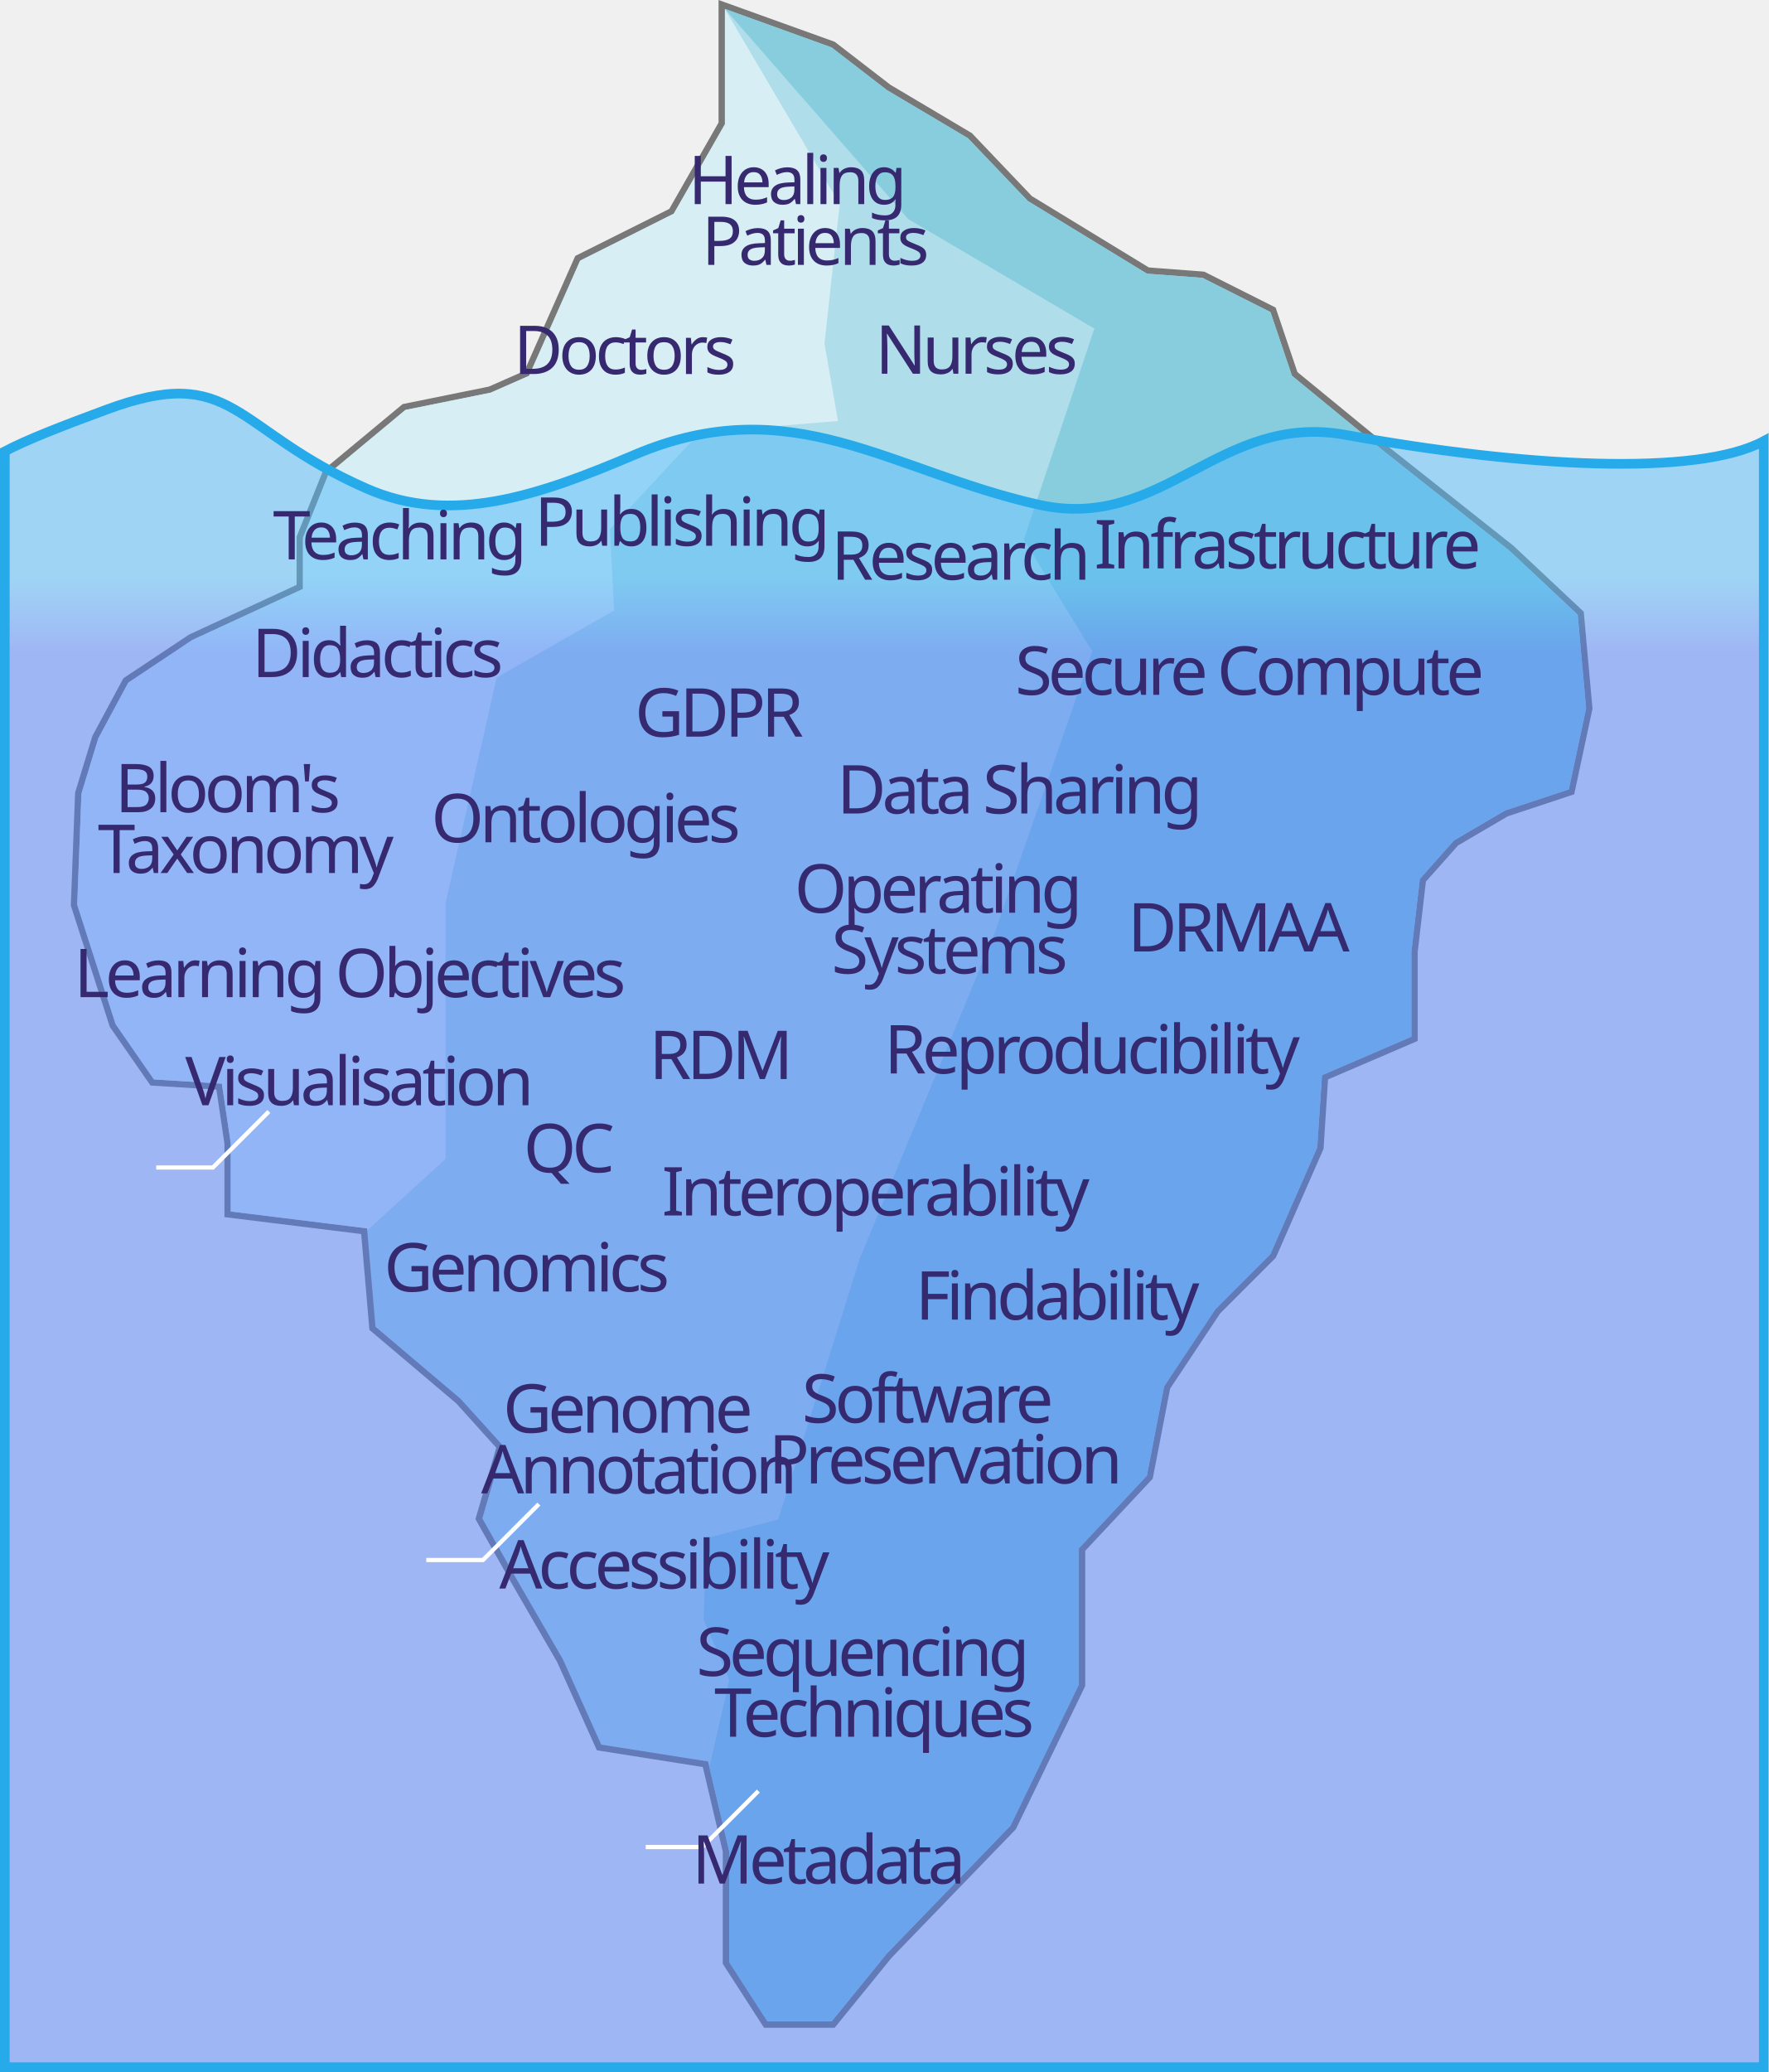
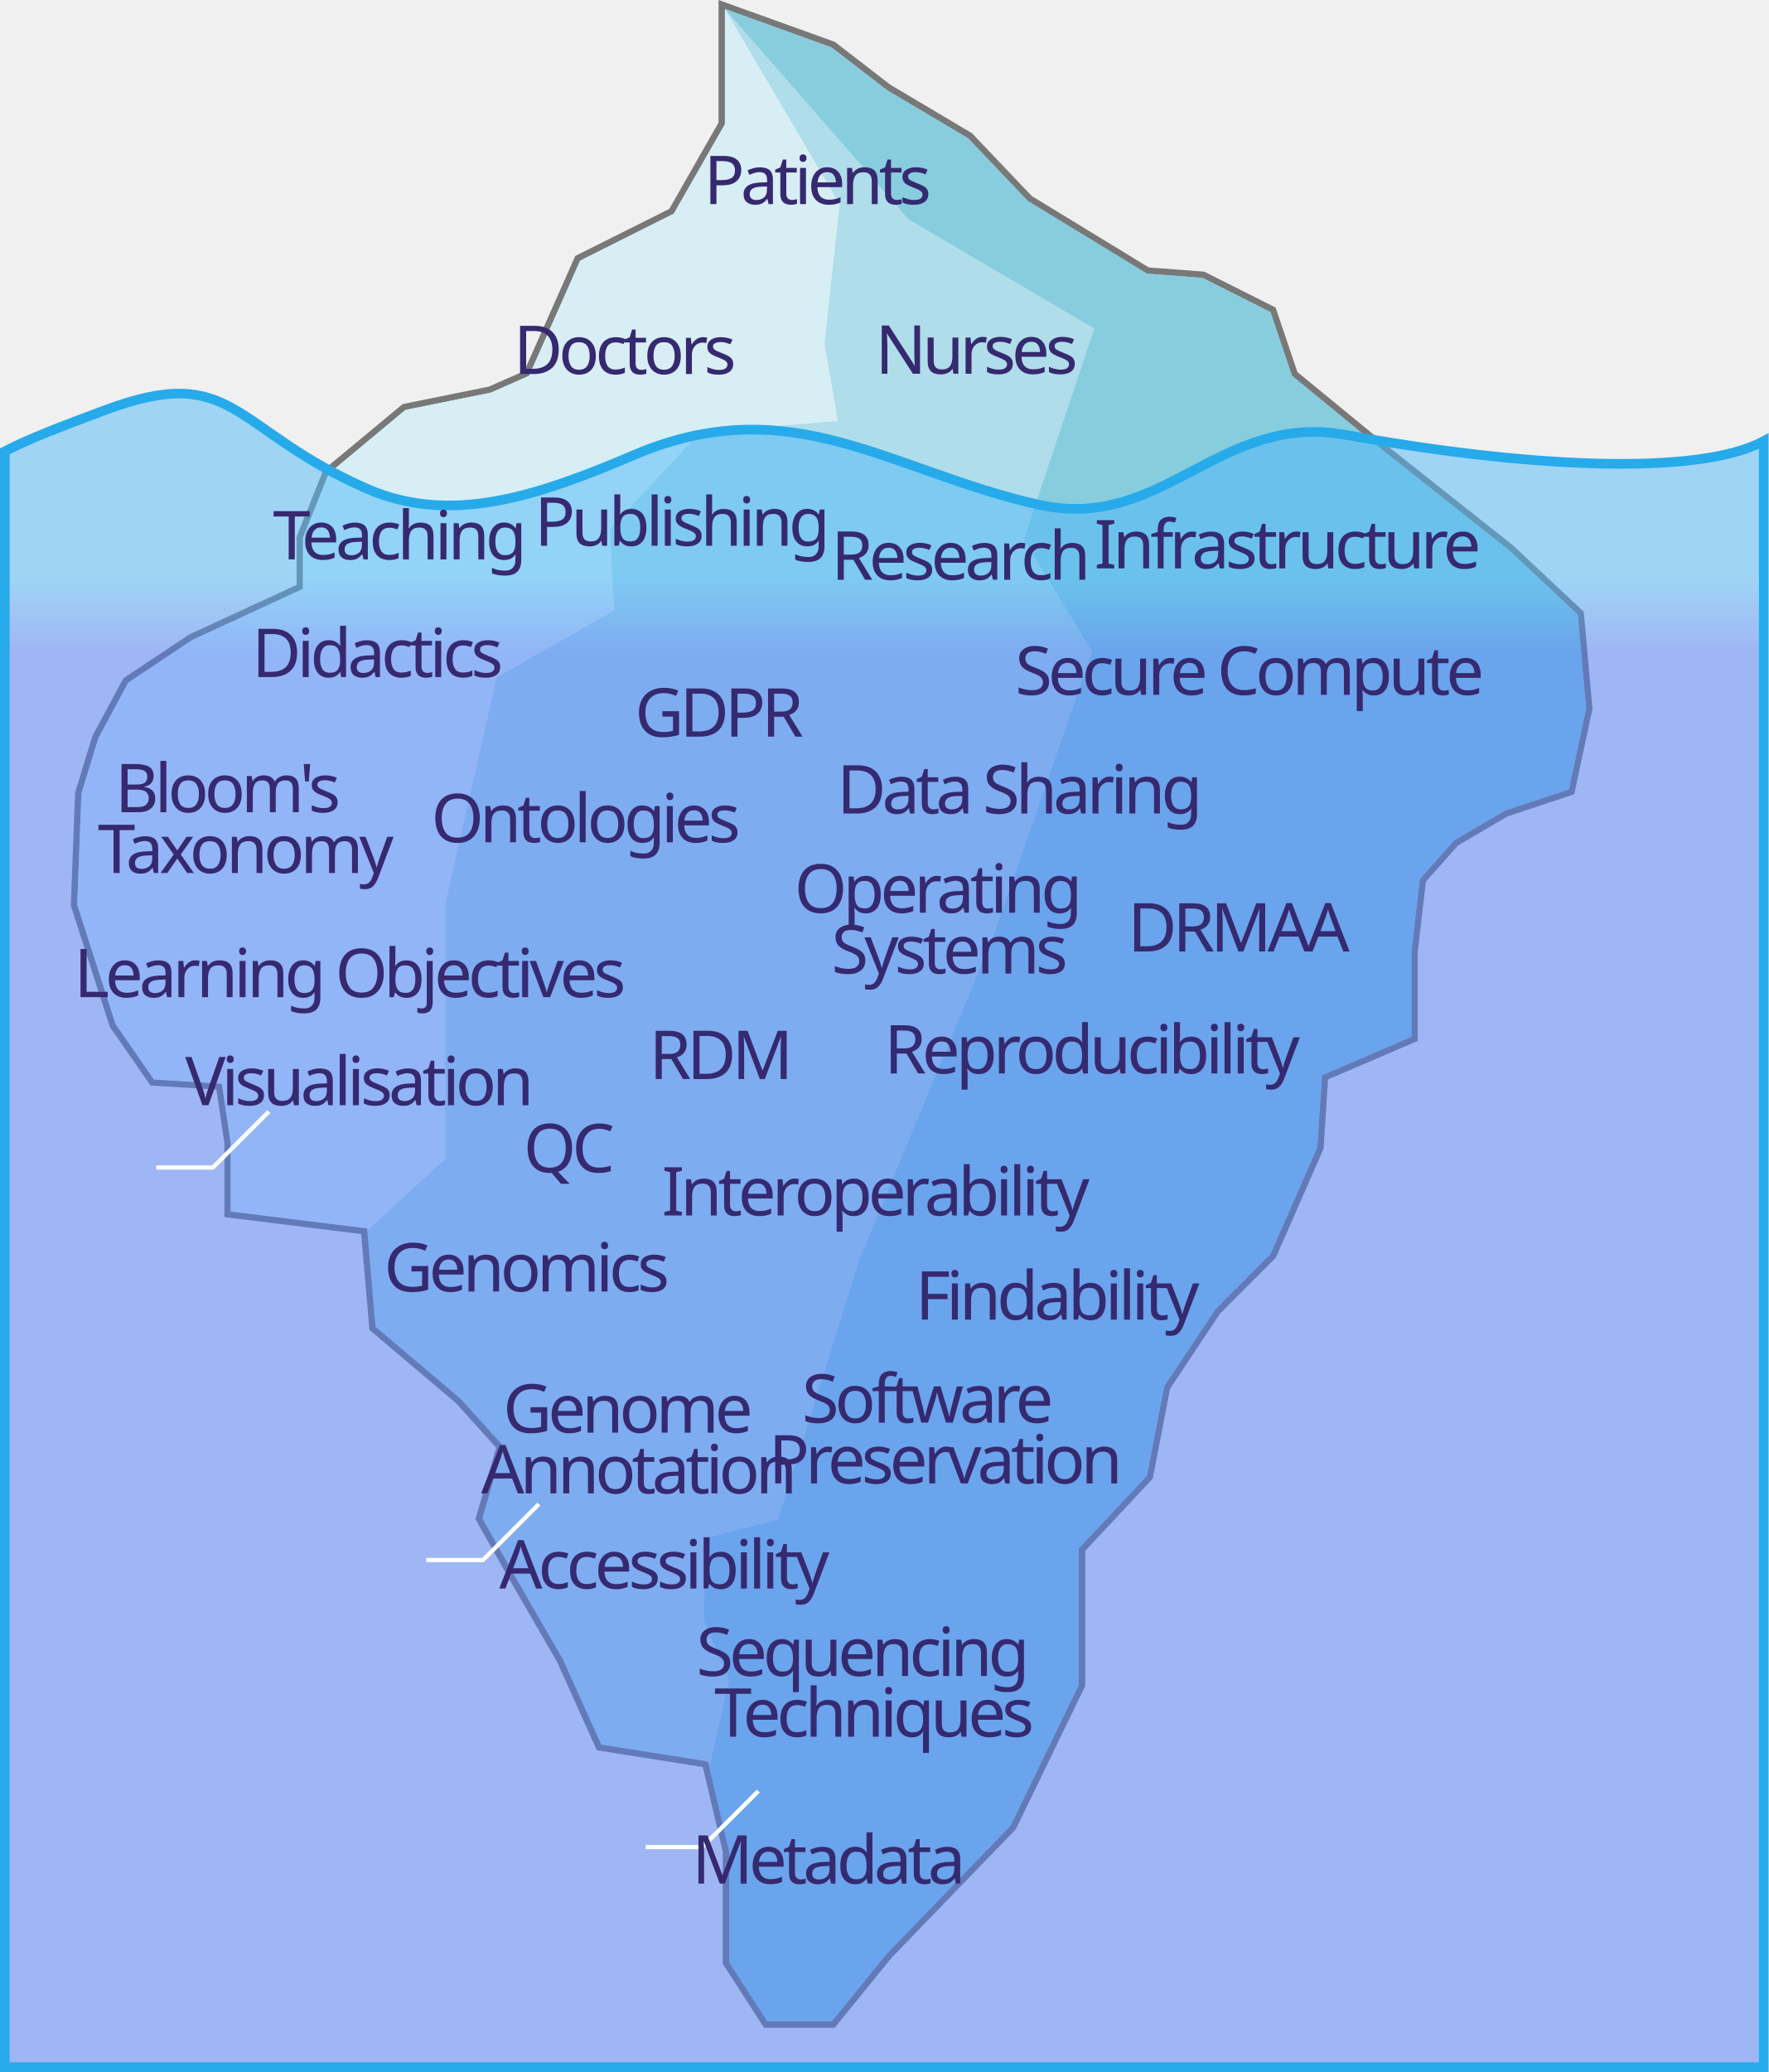
<svg xmlns="http://www.w3.org/2000/svg" xmlns:xlink="http://www.w3.org/1999/xlink" version="1.0" width="419.142" height="490.91" id="iceburg illustration">
  <defs id="defs3051">
    <linearGradient id="linearGradient4044">
      <stop style="stop-color:#4db7f9;stop-opacity:0.502;" offset="0" id="stop4046" />
      <stop style="stop-color:#4d7bf9;stop-opacity:0.502;" offset="1" id="stop4048" />
    </linearGradient>
    <linearGradient xlink:href="#linearGradient4044" id="linearGradient4050" x1="440.5" y1="314.051" x2="440.5" y2="336.142" gradientUnits="userSpaceOnUse" gradientTransform="matrix(0.7187137,0,0,0.8093794,8.331188,-117.2685)" />
  </defs>
  <path style="fill:#daf0fd;stroke:#787878;stroke-width:3" d="M 171.789,2.134 V 29.434 l -12.1,21.2 -22.2,11.1 -12.1,27.3 -9.1,4 -20.2,4.1 -18.2,15.1 -6.1,15.2 v 12.1 l -26.2,12.1 -15.2,10.1 -7.1,13.2 -4,13.1 -1,26.3 9.1,28.3 9.1,13.1 16.1,1 2.1,14.1 v 16.2 l 32.3,4 2,23.3 20.2,17.1 10.1,11.2 -5,17.1 8,14.2 11.1,19.2 9.1,20.2 25.3,4 5,21.2 v 26.3 l 9.1,14.1 h 15.2 l 13.1,-16.1 29.3,-30.3 16.2,-33.4 v -32.3 l 16.1,-17.2 4.1,-21.2 12.1,-18.2 13.1,-13.1 11.1,-25.3 1.1,-17.1 21.2,-9.1 v -20.2 l 2,-17.2 8.1,-9.1 12.1,-7.1 15.1,-5 4.1,-19.2 -2,-22.2 -16.2,-15.2 -29.3,-23.2 -22.2,-18.2 -5.1,-15.1 -16.1,-8.1 -13.2,-1 -28.2,-17.2 -14.2,-14.9 -19.2,-11.4 -13.1,-10.1 z" id="iceburg" />
  <path style="fill:#afdde9;stroke:none" d="M 171.801,2.121 V 29.434 l -12.125,21.188 -22.188,11.125 -12.094,27.281 -9.094,4 -20.219,4.094 -18.188,15.125 -6.094,15.188 v 12.094 l -26.219,12.094 -15.188,10.125 -7.094,13.188 -4,13.094 -1,26.312 9.094,28.281 9.094,13.125 16.094,1 2.094,14.094 v 16.188 l 32.312,4 2,23.312 20.188,17.094 10.125,11.188 -5,17.125 8,14.188 11.094,19.188 9.094,20.219 25.312,4 5,21.188 v 26.312 l 9.094,14.094 h 15.188 l 13.094,-16.094 29.312,-30.312 16.188,-33.406 v -32.281 l 16.125,-17.219 4.094,-21.188 12.094,-18.188 13.094,-13.125 11.094,-25.281 1.125,-17.094 21.188,-9.125 v -20.188 l 2,-17.188 8.094,-9.125 12.094,-7.094 15.125,-5 4.094,-19.188 -2,-22.219 -16.219,-15.188 -29.281,-23.188 -22.219,-18.219 -5.094,-15.094 -16.094,-8.094 -13.188,-1 -28.219,-17.219 -14.188,-14.875 -19.219,-11.406 -13.094,-10.094 z" id="rect3068" />
  <path style="fill:#d7eef4;stroke:none" d="M 171.801,2.143 V 29.434 l -12.125,21.188 -22.188,11.125 -12.094,27.281 -9.094,4 -20.219,4.094 -18.188,15.125 -6.094,15.188 v 12.094 l -26.219,12.094 -15.188,10.125 -7.094,13.188 -4,13.094 -1,26.312 9.094,28.281 9.094,13.125 16.094,1 2.094,14.094 v 16.188 l 32.312,4 0.031,0.5 18.563,-16.938 v -60.625 l 12.125,-53.438 27.833,-15.902 -0.996,-19.281 21.349,-22.886 32.707,-2.709 -3.201,-18.33 3.61,-33.058 z" id="path3055" />
  <path style="fill:#87cdde;stroke:none" d="m 171.814,2.113 43.473,49.823 44.068,25.909 -16.73,49.992 16.247,26.518 -23.197,66.797 -31.969,77.156 -19.281,61.719 -17.094,4.406 -0.562,19.312 6.062,14.312 -4.719,20.625 4.688,19.844 v 26.312 l 9.094,14.094 h 15.188 l 13.094,-16.094 29.312,-30.312 16.188,-33.406 v -32.281 l 16.125,-17.219 4.094,-21.188 12.094,-18.188 13.094,-13.125 11.094,-25.281 1.125,-17.094 21.188,-9.125 v -20.188 l 2,-17.188 8.094,-9.125 12.094,-7.094 15.125,-5 4.094,-19.188 -2,-22.219 -16.219,-15.188 -29.281,-23.188 -22.219,-18.219 -5.094,-15.094 -16.094,-8.094 -13.188,-1 -28.219,-17.219 -14.188,-14.875 -19.219,-11.406 -13.094,-10.094 z" id="path3057" />
  <path style="fill:url(#linearGradient4050);fill-opacity:1;stroke:#27aaea;stroke-width:2.288" d="m 417.998,104.501 c -15.812,8.498 -57.21,6.151 -99.039,-1.457 -30.042,-5.504 -43.338,23.148 -72.878,16.511 -35.217,-7.932 -58.431,-27.6 -95.661,-11.817 -22.855,9.713 -43.482,16.835 -63.534,8.013 C 54.904,101.75 55.623,85.724 25.005,97.136 14.728,100.94 6.534,104.097 1.144,106.93 V 489.766 H 417.998 Z" id="path7276" />
  <path style="fill:none;stroke:#ffffff;stroke-width:1px;stroke-linecap:butt;stroke-linejoin:miter;stroke-opacity:1" d="m 153.026,437.612 h 13.435 l 13.258,-13.258" id="path4164" />
  <path id="path4166" d="m 101.026,369.612 h 13.435 l 13.258,-13.258" style="fill:none;stroke:#ffffff;stroke-width:1px;stroke-linecap:butt;stroke-linejoin:miter;stroke-opacity:1" />
  <path style="fill:none;stroke:#ffffff;stroke-width:1px;stroke-linecap:butt;stroke-linejoin:miter;stroke-opacity:1" d="m 37.026,276.612 h 13.435 l 13.258,-13.258" id="path4170" />
-   <text xml:space="preserve" style="font-size:16px;line-height:0.9;font-family:'IM FELL English';-inkscape-font-specification:'IM FELL English';text-align:center;letter-spacing:-1px;text-anchor:middle;fill:#893333;fill-opacity:0.996;stroke-width:1.4;stroke-linecap:round;stroke-linejoin:bevel" x="199.009" y="48.36" id="text1">
-     <tspan id="tspan1" x="199.009" y="48.36" style="fill:#36296f;fill-opacity:0.996">Healing </tspan>
-     <tspan x="198.509" y="62.76" style="fill:#36296f;fill-opacity:0.996" id="tspan6">Patients</tspan>
+   <text xml:space="preserve" style="font-size:16px;line-height:0.9;font-family:'IM FELL English';-inkscape-font-specification:'IM FELL English';text-align:center;letter-spacing:-1px;text-anchor:middle;fill:#893333;fill-opacity:0.996;stroke-width:1.4;stroke-linecap:round;stroke-linejoin:bevel" x="199.509" y="48.36" id="text1">
+     <tspan x="199.009" y="48.36" style="fill:#36296f;fill-opacity:0.996" id="tspan6">Patients</tspan>
  </text>
  <text xml:space="preserve" style="font-size:16px;line-height:0.9;font-family:'IM FELL English';-inkscape-font-specification:'IM FELL English';text-align:center;letter-spacing:-1px;text-anchor:middle;fill:#893333;fill-opacity:0.996;stroke-width:1.4;stroke-linecap:round;stroke-linejoin:bevel" x="153.84" y="88.616" id="text1-3">
    <tspan id="tspan1-6" x="153.34" y="88.616" style="fill:#36296f;fill-opacity:0.996">Doctors</tspan>
  </text>
  <text xml:space="preserve" style="font-size:16px;line-height:0.9;font-family:'IM FELL English';-inkscape-font-specification:'IM FELL English';text-align:center;letter-spacing:-1px;text-anchor:middle;fill:#36296f;fill-opacity:0.996;stroke-width:1.4;stroke-linecap:round;stroke-linejoin:bevel" x="237.172" y="88.546" id="text2">
    <tspan id="tspan2" x="236.672" y="88.546">Nurses</tspan>
  </text>
  <text xml:space="preserve" style="font-size:16px;line-height:0.9;font-family:'IM FELL English';-inkscape-font-specification:'IM FELL English';text-align:center;letter-spacing:-1px;text-anchor:middle;fill:#36296f;fill-opacity:0.996;stroke-width:1.4;stroke-linecap:round;stroke-linejoin:bevel" x="259.092" y="94.519" id="text3">
    <tspan id="tspan3" x="259.092" y="94.519" />
  </text>
  <text xml:space="preserve" style="font-size:16px;line-height:0.9;font-family:'IM FELL English';-inkscape-font-specification:'IM FELL English';text-align:center;letter-spacing:-1px;text-anchor:middle;fill:#36296f;fill-opacity:0.996;stroke-width:1.4;stroke-linecap:round;stroke-linejoin:bevel" x="100.526" y="132.531" id="text4">
    <tspan id="tspan4" x="100.026" y="132.531">Teaching</tspan>
  </text>
  <text xml:space="preserve" style="font-size:16px;line-height:0.9;font-family:'IM FELL English';-inkscape-font-specification:'IM FELL English';text-align:center;letter-spacing:-1px;text-anchor:middle;fill:#36296f;fill-opacity:0.996;stroke-width:1.4;stroke-linecap:round;stroke-linejoin:bevel" x="233.48" y="137.341" id="text5">
    <tspan id="tspan5" x="232.98" y="137.341">Research</tspan>
  </text>
  <text xml:space="preserve" style="font-size:16px;line-height:0.9;font-family:'IM FELL English';-inkscape-font-specification:'IM FELL English';text-align:center;letter-spacing:-1px;text-anchor:middle;fill:#36296f;fill-opacity:0.996;stroke-width:1.4;stroke-linecap:round;stroke-linejoin:bevel" x="310.883" y="134.665" id="text7">
    <tspan id="tspan7" x="310.383" y="134.665">Infrastructure</tspan>
  </text>
  <text xml:space="preserve" style="font-size:16px;line-height:0.9;font-family:'IM FELL English';-inkscape-font-specification:'IM FELL English';text-align:center;letter-spacing:-1px;text-anchor:middle;fill:#36296f;fill-opacity:0.996;stroke-width:1.4;stroke-linecap:round;stroke-linejoin:bevel" x="247.421" y="192.744" id="text8">
    <tspan id="tspan8" x="246.921" y="192.744">Data Sharing</tspan>
  </text>
  <text xml:space="preserve" style="font-size:16px;line-height:0.9;font-family:'IM FELL English';-inkscape-font-specification:'IM FELL English';text-align:center;letter-spacing:-1px;text-anchor:middle;fill:#36296f;fill-opacity:0.996;stroke-width:1.4;stroke-linecap:round;stroke-linejoin:bevel" x="176.185" y="174.533" id="text9">
    <tspan id="tspan9" x="175.685" y="174.533">GDPR</tspan>
  </text>
  <text xml:space="preserve" style="font-size:16px;line-height:0.9;font-family:'IM FELL English';-inkscape-font-specification:'IM FELL English';text-align:center;letter-spacing:-1px;text-anchor:middle;fill:#36296f;fill-opacity:0.996;stroke-width:1.4;stroke-linecap:round;stroke-linejoin:bevel" x="264.545" y="254.327" id="text10">
    <tspan id="tspan10" x="264.045" y="254.327">Reproducibility</tspan>
  </text>
  <text xml:space="preserve" style="font-size:16px;line-height:0.9;font-family:'IM FELL English';-inkscape-font-specification:'IM FELL English';text-align:center;letter-spacing:-1px;text-anchor:middle;fill:#36296f;fill-opacity:0.996;stroke-width:1.4;stroke-linecap:round;stroke-linejoin:bevel" x="163.517" y="376.364" id="text11">
    <tspan x="164.263" y="376.364" id="tspan12">Accessibility </tspan>
  </text>
  <text xml:space="preserve" style="font-size:16px;line-height:0.9;font-family:'IM FELL English';-inkscape-font-specification:'IM FELL English';text-align:center;letter-spacing:-1px;text-anchor:middle;fill:#36296f;fill-opacity:0.996;stroke-width:1.4;stroke-linecap:round;stroke-linejoin:bevel" x="130.586" y="305.984" id="text13">
    <tspan id="tspan13" x="130.086" y="305.984">Genomics</tspan>
  </text>
  <text xml:space="preserve" style="font-size:16px;line-height:0.9;font-family:'IM FELL English';-inkscape-font-specification:'IM FELL English';text-align:center;letter-spacing:-1px;text-anchor:middle;fill:#36296f;fill-opacity:0.996;stroke-width:1.4;stroke-linecap:round;stroke-linejoin:bevel" x="157.223" y="339.427" id="text14">
    <tspan id="tspan14" x="157.223" y="339.427">Genome</tspan>
    <tspan x="156.723" y="353.827" id="tspan15">Annotation</tspan>
  </text>
  <text xml:space="preserve" style="font-size:16px;line-height:0.9;font-family:'IM FELL English';-inkscape-font-specification:'IM FELL English';text-align:center;letter-spacing:-1px;text-anchor:middle;fill:#36296f;fill-opacity:0.996;stroke-width:1.4;stroke-linecap:round;stroke-linejoin:bevel" x="212.925" y="397.069" id="text16">
    <tspan id="tspan16" x="212.925" y="397.069">Sequencing</tspan>
    <tspan x="212.425" y="411.469" id="tspan17">Techniques</tspan>
  </text>
  <text xml:space="preserve" style="font-size:16px;line-height:0.9;font-family:'IM FELL English';-inkscape-font-specification:'IM FELL English';text-align:center;letter-spacing:-1px;text-anchor:middle;fill:#36296f;fill-opacity:0.996;stroke-width:1.4;stroke-linecap:round;stroke-linejoin:bevel" x="202.158" y="446.272" id="text18">
    <tspan id="tspan18" x="201.658" y="446.272">Metadata</tspan>
  </text>
  <text xml:space="preserve" style="font-size:16px;line-height:0.9;font-family:'IM FELL English';-inkscape-font-specification:'IM FELL English';text-align:center;letter-spacing:-1px;text-anchor:middle;fill:#36296f;fill-opacity:0.996;stroke-width:1.4;stroke-linecap:round;stroke-linejoin:bevel" x="213.259" y="287.979" id="text19">
    <tspan id="tspan19" x="212.759" y="287.979">Interoperability</tspan>
  </text>
  <text xml:space="preserve" style="font-size:16px;line-height:0.9;font-family:'IM FELL English';-inkscape-font-specification:'IM FELL English';text-align:center;letter-spacing:-1px;text-anchor:middle;fill:#36296f;fill-opacity:0.996;stroke-width:1.4;stroke-linecap:round;stroke-linejoin:bevel" x="256.323" y="312.658" id="text20">
    <tspan id="tspan20" x="255.823" y="312.658">Findability</tspan>
  </text>
  <text xml:space="preserve" style="font-size:16px;line-height:0.9;font-family:'IM FELL English';-inkscape-font-specification:'IM FELL English';text-align:center;letter-spacing:-1px;text-anchor:middle;fill:#36296f;fill-opacity:0.996;stroke-width:1.4;stroke-linecap:round;stroke-linejoin:bevel" x="229.85" y="337.071" id="text21">
    <tspan id="tspan21" x="229.85" y="337.071">Software </tspan>
    <tspan x="229.35" y="351.471" id="tspan22">Preservation</tspan>
  </text>
  <text xml:space="preserve" style="font-size:16px;line-height:0.9;font-family:'IM FELL English';-inkscape-font-specification:'IM FELL English';text-align:center;letter-spacing:-1px;text-anchor:middle;fill:#36296f;fill-opacity:0.996;stroke-width:1.4;stroke-linecap:round;stroke-linejoin:bevel" x="301.894" y="164.617" id="text23">
    <tspan id="tspan23" x="301.394" y="164.617">Secure Compute</tspan>
  </text>
  <text xml:space="preserve" style="font-size:16px;line-height:0.9;font-family:'IM FELL English';-inkscape-font-specification:'IM FELL English';text-align:center;letter-spacing:-1px;text-anchor:middle;fill:#36296f;fill-opacity:0.996;stroke-width:1.4;stroke-linecap:round;stroke-linejoin:bevel" x="299.293" y="225.426" id="text24">
    <tspan id="tspan24" x="298.793" y="225.426">DRMAA</tspan>
  </text>
  <text xml:space="preserve" style="font-size:16px;line-height:0.9;font-family:'IM FELL English';-inkscape-font-specification:'IM FELL English';text-align:center;letter-spacing:-1px;text-anchor:middle;fill:#36296f;fill-opacity:0.996;stroke-width:1.4;stroke-linecap:round;stroke-linejoin:bevel" x="90.951" y="261.849" id="text25">
    <tspan id="tspan25" x="90.451" y="261.849">Visualisation</tspan>
  </text>
  <text xml:space="preserve" style="font-size:16px;line-height:0.9;font-family:'IM FELL English';-inkscape-font-specification:'IM FELL English';text-align:center;letter-spacing:-1px;text-anchor:middle;fill:#36296f;fill-opacity:0.996;stroke-width:1.4;stroke-linecap:round;stroke-linejoin:bevel" x="95.228" y="160.415" id="text26">
    <tspan id="tspan26" x="94.728" y="160.415">Didactics</tspan>
  </text>
  <text xml:space="preserve" style="font-size:16px;line-height:0.9;font-family:'IM FELL English';-inkscape-font-specification:'IM FELL English';text-align:center;letter-spacing:-1px;text-anchor:middle;fill:#36296f;fill-opacity:0.996;stroke-width:1.4;stroke-linecap:round;stroke-linejoin:bevel" x="63.975" y="192.438" id="text27">
    <tspan id="tspan27" x="63.975" y="192.438">Bloom's </tspan>
    <tspan x="63.475" y="206.838" id="tspan28">Taxonomy</tspan>
  </text>
  <text xml:space="preserve" style="font-size:16px;line-height:0.9;font-family:'IM FELL English';-inkscape-font-specification:'IM FELL English';text-align:center;letter-spacing:-1px;text-anchor:middle;fill:#36296f;fill-opacity:0.996;stroke-width:1.4;stroke-linecap:round;stroke-linejoin:bevel" x="144.588" y="199.564" id="text29">
    <tspan id="tspan29" x="144.088" y="199.564">Ontologies</tspan>
  </text>
  <text xml:space="preserve" style="font-size:16px;line-height:0.9;font-family:'IM FELL English';-inkscape-font-specification:'IM FELL English';text-align:center;letter-spacing:-1px;text-anchor:middle;fill:#36296f;fill-opacity:0.996;stroke-width:1.4;stroke-linecap:round;stroke-linejoin:bevel" x="140.612" y="277.751" id="text30">
    <tspan id="tspan30" x="140.112" y="277.751">QC</tspan>
  </text>
  <text xml:space="preserve" style="font-size:16px;line-height:0.9;font-family:'IM FELL English';-inkscape-font-specification:'IM FELL English';text-align:center;letter-spacing:-1px;text-anchor:middle;fill:#36296f;fill-opacity:0.996;stroke-width:1.4;stroke-linecap:round;stroke-linejoin:bevel" x="230.808" y="216.25" id="text31">
    <tspan id="tspan31" x="230.808" y="216.25">Operating</tspan>
    <tspan x="230.308" y="230.65" id="tspan32">Systems</tspan>
  </text>
  <text xml:space="preserve" style="font-size:16px;line-height:0.9;font-family:'IM FELL English';-inkscape-font-specification:'IM FELL English';text-align:center;letter-spacing:-1px;text-anchor:middle;fill:#36296f;fill-opacity:0.996;stroke-width:1.4;stroke-linecap:round;stroke-linejoin:bevel" x="176.662" y="255.646" id="text33">
    <tspan id="tspan33" x="176.162" y="255.646">RDM</tspan>
  </text>
  <text xml:space="preserve" style="font-size:16px;line-height:0.9;font-family:'IM FELL English';-inkscape-font-specification:'IM FELL English';text-align:center;letter-spacing:-1px;text-anchor:middle;fill:#36296f;fill-opacity:0.996;stroke-width:1.4;stroke-linecap:round;stroke-linejoin:bevel" x="88.679" y="236.256" id="text34">
    <tspan id="tspan34" x="88.179" y="236.256">Learning Objectives</tspan>
  </text>
  <text xml:space="preserve" style="font-size:16px;line-height:0.9;font-family:'IM FELL English';-inkscape-font-specification:'IM FELL English';text-align:center;letter-spacing:-1px;text-anchor:middle;fill:#36296f;fill-opacity:0.996;stroke-width:1.4;stroke-linecap:round;stroke-linejoin:bevel" x="167.449" y="129.294" id="text35">
    <tspan id="tspan35" x="166.949" y="129.294">Publishing</tspan>
  </text>
</svg>
